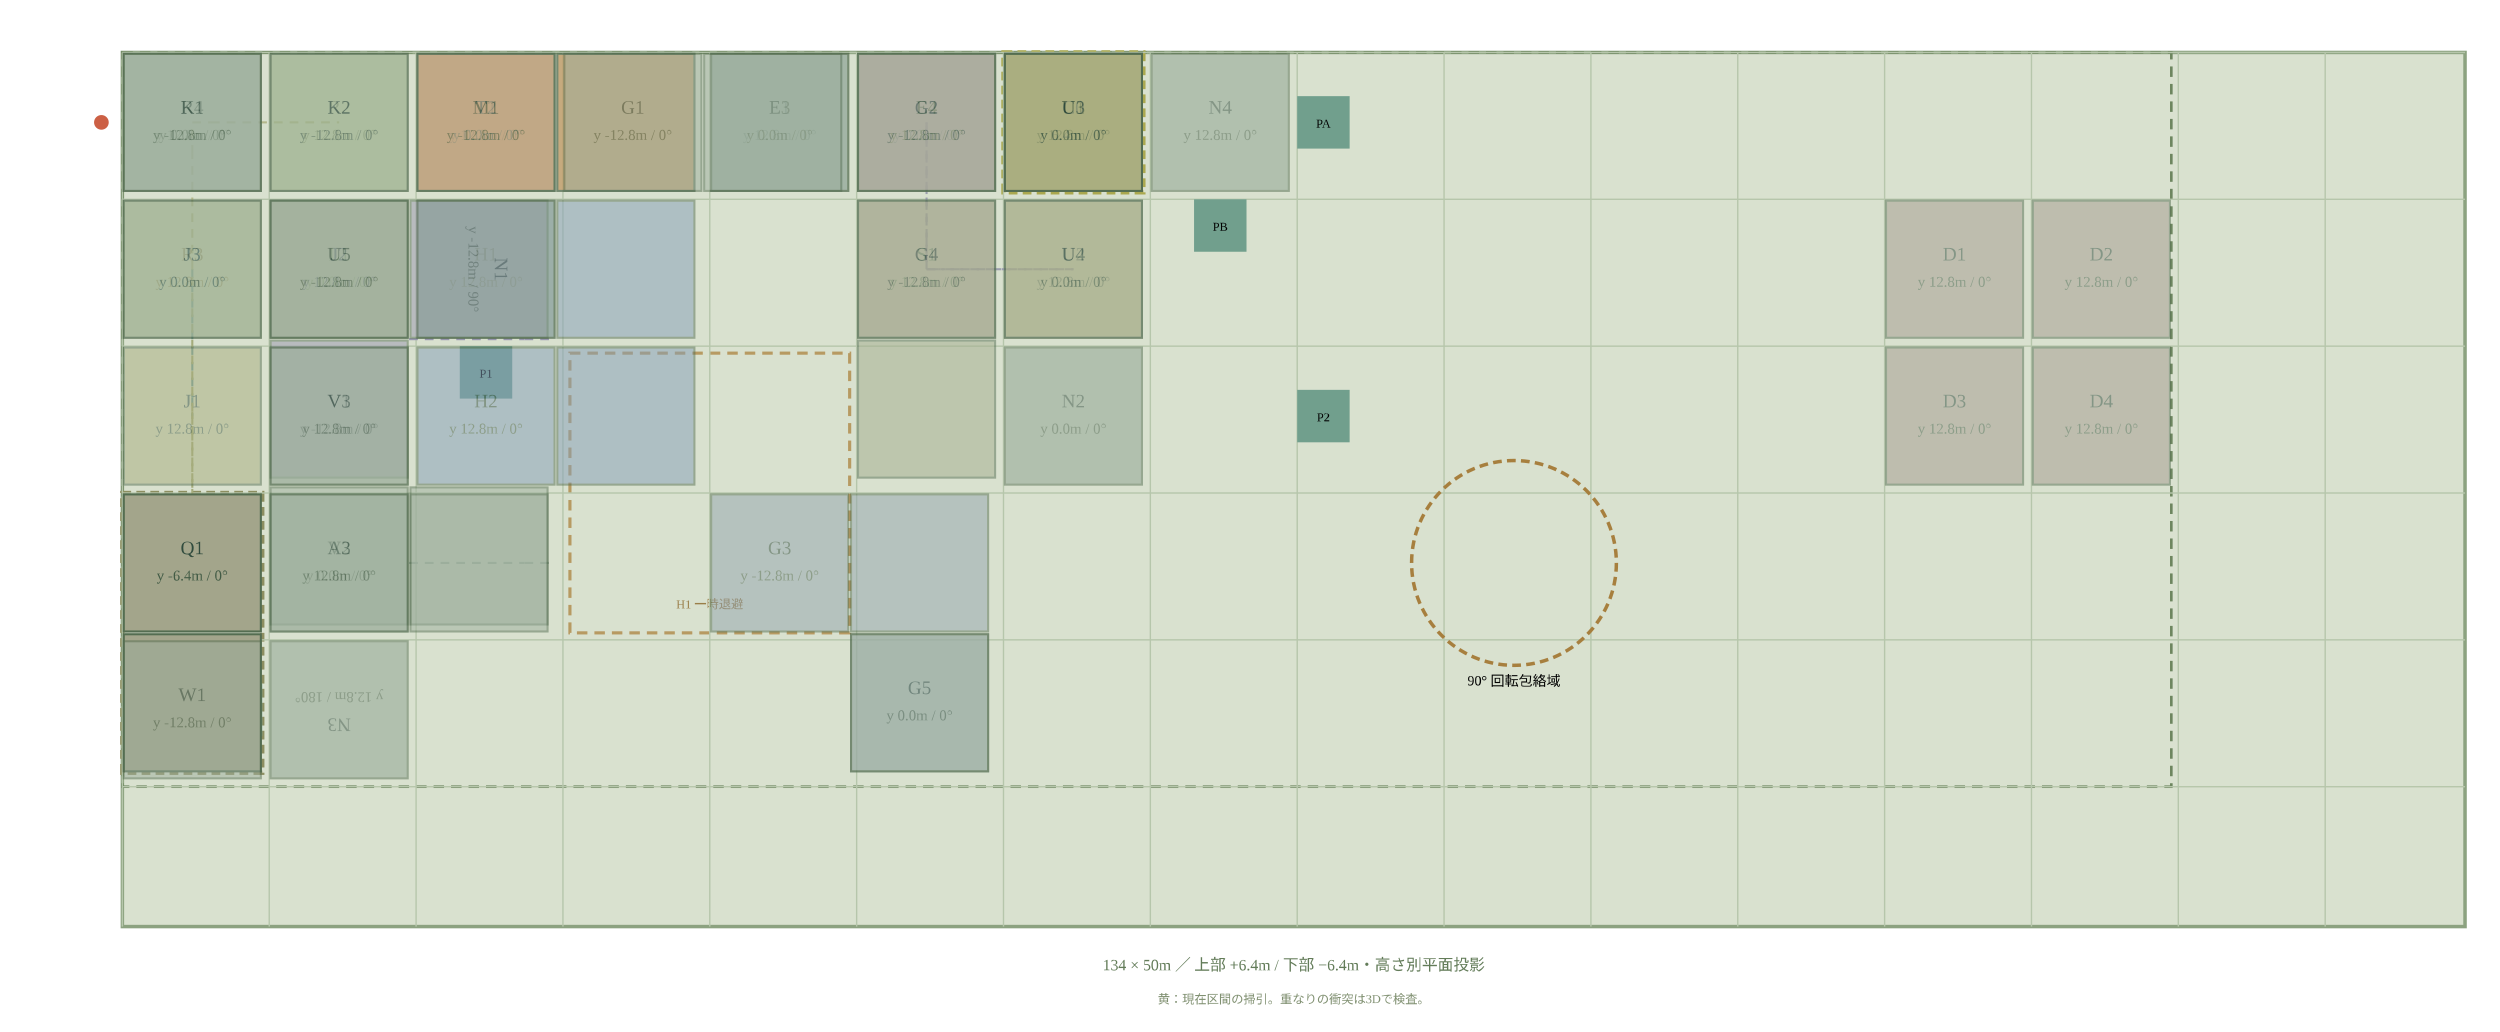
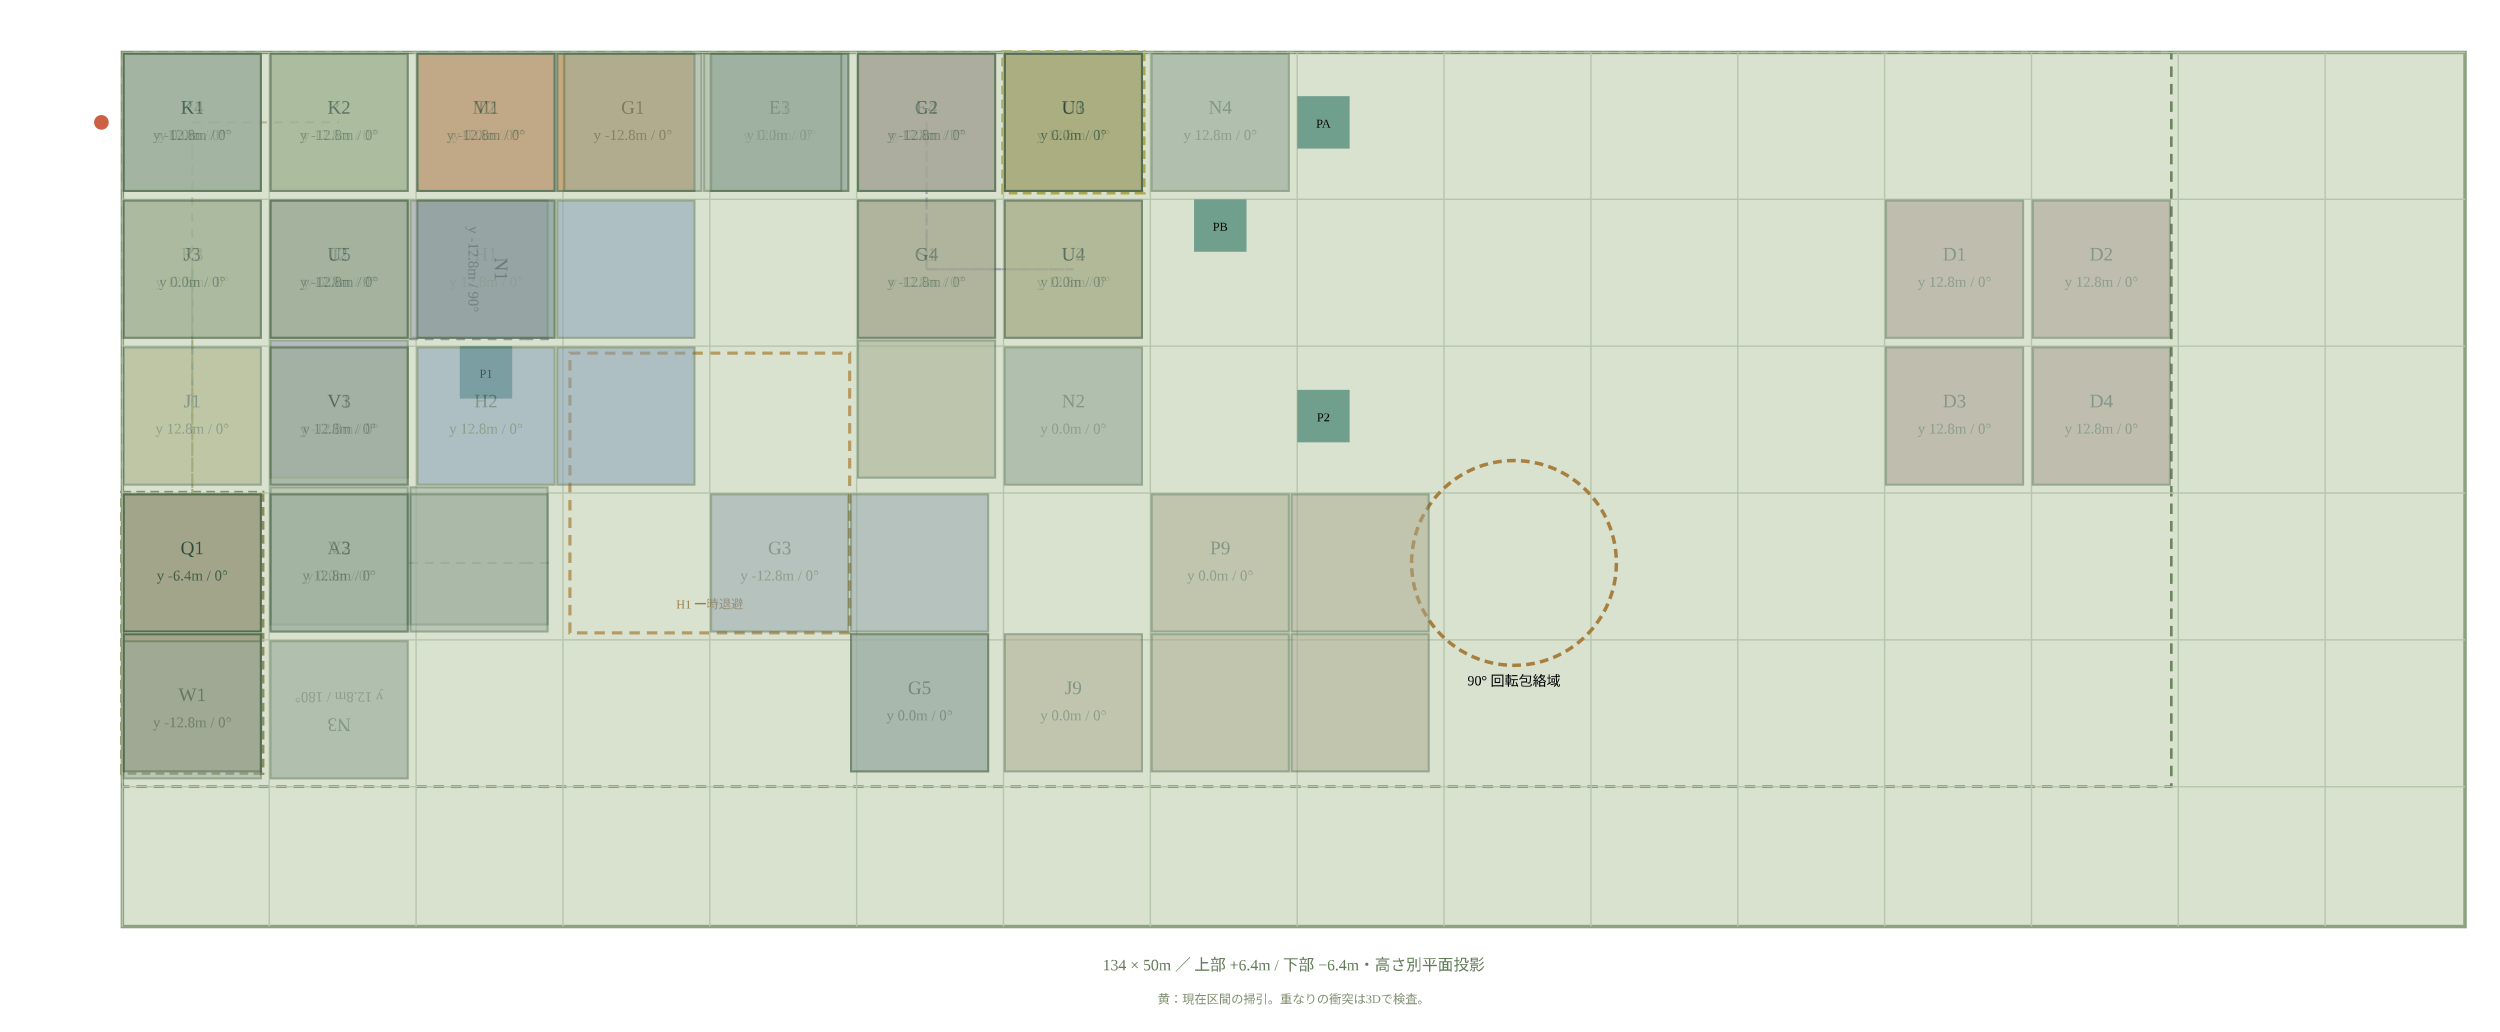
<svg xmlns="http://www.w3.org/2000/svg" viewBox="-7 -3 143 59" role="img" aria-label="予備廊下と一時退避・搬送中の高さ別占有">
  <rect x="0" y="0" width="134" height="50" fill="#d9e1cf" stroke="#8ca280" stroke-width=".2" />
  <rect x="0" y="0" width="117.2" height="42" fill="none" stroke="#6d865f" stroke-width=".15" stroke-dasharray=".6 .4" />
  <rect x="50.4" y="0" width="8" height="8" fill="none" stroke="#aaa84f" stroke-width=".25" stroke-dasharray=".5 .3" />
  <text x="54.4" y="1.1" text-anchor="middle" font-size=".7" fill="#7d7e3d">C0 予備保管</text>
  <rect x="0" y="25.2" width="8" height="16" fill="none" stroke="#8c8e60" stroke-width=".25" stroke-dasharray=".5 .3" />
  <text x="4" y="26.3" text-anchor="middle" font-size=".7">Q1 保管 y−6.4</text>
  <rect x="25.6" y="17.2" width="16" height="16" fill="none" stroke="#b79a62" stroke-width=".18" stroke-dasharray=".6 .4" />
  <text x="33.6" y="31.8" text-anchor="middle" font-size=".7" fill="#9a7e48">H1 一時退避</text>
  <line x1="0" y1="0" x2="134" y2="0" stroke="#b6c6ab" stroke-width="0.08" />
  <line x1="0" y1="8.4" x2="134" y2="8.4" stroke="#b6c6ab" stroke-width="0.08" />
  <line x1="0" y1="16.8" x2="134" y2="16.8" stroke="#b6c6ab" stroke-width="0.08" />
  <line x1="0" y1="25.2" x2="134" y2="25.2" stroke="#b6c6ab" stroke-width="0.08" />
  <line x1="0" y1="33.6" x2="134" y2="33.6" stroke="#b6c6ab" stroke-width="0.08" />
  <line x1="0" y1="42" x2="134" y2="42" stroke="#b6c6ab" stroke-width="0.08" />
  <line x1="0" y1="0" x2="0" y2="50" stroke="#b6c6ab" stroke-width="0.08" />
  <line x1="8.4" y1="0" x2="8.4" y2="50" stroke="#b6c6ab" stroke-width="0.08" />
  <line x1="16.8" y1="0" x2="16.8" y2="50" stroke="#b6c6ab" stroke-width="0.08" />
  <line x1="25.2" y1="0" x2="25.2" y2="50" stroke="#b6c6ab" stroke-width="0.08" />
  <line x1="33.6" y1="0" x2="33.6" y2="50" stroke="#b6c6ab" stroke-width="0.08" />
  <line x1="42" y1="0" x2="42" y2="50" stroke="#b6c6ab" stroke-width="0.08" />
  <line x1="50.4" y1="0" x2="50.4" y2="50" stroke="#b6c6ab" stroke-width="0.08" />
  <line x1="58.8" y1="0" x2="58.8" y2="50" stroke="#b6c6ab" stroke-width="0.08" />
  <line x1="67.2" y1="0" x2="67.2" y2="50" stroke="#b6c6ab" stroke-width="0.08" />
  <line x1="75.6" y1="0" x2="75.6" y2="50" stroke="#b6c6ab" stroke-width="0.08" />
  <line x1="84" y1="0" x2="84" y2="50" stroke="#b6c6ab" stroke-width="0.08" />
  <line x1="92.4" y1="0" x2="92.4" y2="50" stroke="#b6c6ab" stroke-width="0.08" />
  <line x1="100.8" y1="0" x2="100.8" y2="50" stroke="#b6c6ab" stroke-width="0.08" />
  <line x1="109.2" y1="0" x2="109.2" y2="50" stroke="#b6c6ab" stroke-width="0.08" />
  <line x1="117.6" y1="0" x2="117.6" y2="50" stroke="#b6c6ab" stroke-width="0.08" />
  <line x1="126" y1="0" x2="126" y2="50" stroke="#b6c6ab" stroke-width="0.08" />
  <line x1="16.4" y1="16.4" x2="16.4" y2="16.4" stroke="#9796ae" stroke-width="0.12" stroke-dasharray=".5 .4" />
  <line x1="4" y1="12.4" x2="4" y2="12.4" stroke="#b3b78a" stroke-width="0.12" stroke-dasharray=".5 .4" />
  <line x1="4" y1="20.8" x2="4" y2="20.8" stroke="#a5ac7c" stroke-width="0.12" stroke-dasharray=".5 .4" />
  <line x1="46" y1="4" x2="46" y2="4" stroke="#9b9eae" stroke-width="0.12" stroke-dasharray=".5 .4" />
  <line x1="16.4" y1="29.2" x2="16.4" y2="29.2" stroke="#9cae9c" stroke-width="0.12" stroke-dasharray=".5 .4" />
  <line x1="16.4" y1="16.4" x2="18.2" y2="16.4" stroke="#9796ae" stroke-width="0.12" stroke-dasharray=".5 .4" />
  <line x1="4" y1="12.4" x2="4" y2="10.6" stroke="#b3b78a" stroke-width="0.12" stroke-dasharray=".5 .4" />
  <line x1="4" y1="20.8" x2="4" y2="22.6" stroke="#a5ac7c" stroke-width="0.12" stroke-dasharray=".5 .4" />
  <line x1="46" y1="4" x2="46" y2="5.8" stroke="#9b9eae" stroke-width="0.12" stroke-dasharray=".5 .4" />
  <line x1="16.4" y1="29.2" x2="18.2" y2="29.2" stroke="#9cae9c" stroke-width="0.12" stroke-dasharray=".5 .4" />
  <line x1="18.2" y1="16.4" x2="23" y2="16.4" stroke="#9796ae" stroke-width="0.12" stroke-dasharray=".5 .4" />
  <line x1="4" y1="10.6" x2="4" y2="5.8" stroke="#b3b78a" stroke-width="0.12" stroke-dasharray=".5 .4" />
  <line x1="4" y1="22.6" x2="4" y2="27.4" stroke="#a5ac7c" stroke-width="0.12" stroke-dasharray=".5 .4" />
  <line x1="46" y1="5.8" x2="46" y2="10.6" stroke="#9b9eae" stroke-width="0.12" stroke-dasharray=".5 .4" />
  <line x1="18.2" y1="29.2" x2="23" y2="29.2" stroke="#9cae9c" stroke-width="0.12" stroke-dasharray=".5 .4" />
  <line x1="23" y1="16.4" x2="24.8" y2="16.4" stroke="#9796ae" stroke-width="0.12" stroke-dasharray=".5 .4" />
  <line x1="4" y1="5.8" x2="4" y2="4" stroke="#b3b78a" stroke-width="0.12" stroke-dasharray=".5 .4" />
  <line x1="4" y1="27.4" x2="4" y2="29.2" stroke="#a5ac7c" stroke-width="0.12" stroke-dasharray=".5 .4" />
  <line x1="46" y1="10.6" x2="46" y2="12.4" stroke="#9b9eae" stroke-width="0.12" stroke-dasharray=".5 .4" />
  <line x1="23" y1="29.2" x2="24.8" y2="29.2" stroke="#9cae9c" stroke-width="0.12" stroke-dasharray=".5 .4" />
  <line x1="24.8" y1="16.4" x2="24.8" y2="16.4" stroke="#9796ae" stroke-width="0.12" stroke-dasharray=".5 .4" />
  <line x1="4" y1="4" x2="5.067" y2="4" stroke="#b3b78a" stroke-width="0.12" stroke-dasharray=".5 .4" />
  <line x1="4" y1="29.2" x2="4" y2="29.2" stroke="#a5ac7c" stroke-width="0.12" stroke-dasharray=".5 .4" />
  <line x1="46" y1="12.4" x2="47.067" y2="12.4" stroke="#9b9eae" stroke-width="0.12" stroke-dasharray=".5 .4" />
  <line x1="24.8" y1="29.2" x2="24.8" y2="29.2" stroke="#9cae9c" stroke-width="0.12" stroke-dasharray=".5 .4" />
  <line x1="24.8" y1="16.4" x2="24.8" y2="16.4" stroke="#9796ae" stroke-width="0.12" stroke-dasharray=".5 .4" />
  <line x1="5.067" y1="4" x2="12.4" y2="4" stroke="#b3b78a" stroke-width="0.12" stroke-dasharray=".5 .4" />
  <line x1="4" y1="29.2" x2="4" y2="29.2" stroke="#a5ac7c" stroke-width="0.12" stroke-dasharray=".5 .4" />
  <line x1="4" y1="12.4" x2="4" y2="12.4" stroke="#729e9c" stroke-width="0.12" stroke-dasharray=".5 .4" />
  <line x1="47.067" y1="12.4" x2="54.4" y2="12.4" stroke="#9b9eae" stroke-width="0.12" stroke-dasharray=".5 .4" />
  <line x1="46" y1="4" x2="46" y2="4" stroke="#a8a08c" stroke-width="0.12" stroke-dasharray=".5 .4" />
  <line x1="24.8" y1="29.2" x2="24.8" y2="29.2" stroke="#9cae9c" stroke-width="0.12" stroke-dasharray=".5 .4" />
  <line x1="24.8" y1="16.4" x2="24.8" y2="16.4" stroke="#9796ae" stroke-width="0.12" stroke-dasharray=".5 .4" />
  <line x1="12.4" y1="4" x2="12.4" y2="4" stroke="#b3b78a" stroke-width="0.12" stroke-dasharray=".5 .4" />
  <line x1="4" y1="29.2" x2="4" y2="29.2" stroke="#a5ac7c" stroke-width="0.12" stroke-dasharray=".5 .4" />
  <line x1="4" y1="12.4" x2="4" y2="12.4" stroke="#729e9c" stroke-width="0.12" stroke-dasharray=".5 .4" />
  <line x1="46" y1="4" x2="46" y2="4" stroke="#a8a08c" stroke-width="0.12" stroke-dasharray=".5 .4" />
  <line x1="24.8" y1="29.2" x2="24.8" y2="29.2" stroke="#9cae9c" stroke-width="0.12" stroke-dasharray=".5 .4" />
  <line x1="12.4" y1="4" x2="12.4" y2="4" stroke="#b3b78a" stroke-width="0.12" stroke-dasharray=".5 .4" />
  <line x1="4" y1="12.4" x2="4" y2="12.4" stroke="#729e9c" stroke-width="0.12" stroke-dasharray=".5 .4" />
  <line x1="46" y1="4" x2="46" y2="4" stroke="#a8a08c" stroke-width="0.12" stroke-dasharray=".5 .4" />
  <line x1="12.4" y1="4" x2="12.4" y2="4" stroke="#b3b78a" stroke-width="0.12" stroke-dasharray=".5 .4" />
  <line x1="4" y1="12.4" x2="4" y2="13.2" stroke="#729e9c" stroke-width="0.12" stroke-dasharray=".5 .4" />
  <line x1="46" y1="4" x2="46" y2="4" stroke="#a8a08c" stroke-width="0.12" stroke-dasharray=".5 .4" />
  <line x1="12.4" y1="4" x2="12.4" y2="4" stroke="#b3b78a" stroke-width="0.12" stroke-dasharray=".5 .4" />
  <line x1="4" y1="13.2" x2="4" y2="19.733" stroke="#729e9c" stroke-width="0.12" stroke-dasharray=".5 .4" />
  <line x1="46" y1="4" x2="46" y2="4" stroke="#a8a08c" stroke-width="0.12" stroke-dasharray=".5 .4" />
  <line x1="54.4" y1="12.4" x2="47.867" y2="12.4" stroke="#9b9eae" stroke-width="0.12" stroke-dasharray=".5 .4" />
  <line x1="4" y1="19.733" x2="4" y2="20.8" stroke="#729e9c" stroke-width="0.12" stroke-dasharray=".5 .4" />
  <line x1="46" y1="4" x2="46" y2="4" stroke="#a8a08c" stroke-width="0.12" stroke-dasharray=".5 .4" />
  <line x1="47.867" y1="12.4" x2="46.8" y2="12.4" stroke="#9b9eae" stroke-width="0.12" stroke-dasharray=".5 .4" />
  <line x1="4" y1="20.8" x2="4" y2="20.8" stroke="#729e9c" stroke-width="0.12" stroke-dasharray=".5 .4" />
  <line x1="46" y1="4" x2="46" y2="4" stroke="#a8a08c" stroke-width="0.12" stroke-dasharray=".5 .4" />
  <line x1="46.8" y1="12.4" x2="46.667" y2="12.4" stroke="#9b9eae" stroke-width="0.12" stroke-dasharray=".5 .4" />
  <line x1="4" y1="20.8" x2="4" y2="20.8" stroke="#729e9c" stroke-width="0.12" stroke-dasharray=".5 .4" />
  <line x1="46.667" y1="12.4" x2="46.267" y2="12.4" stroke="#9b9eae" stroke-width="0.12" stroke-dasharray=".5 .4" />
  <line x1="4" y1="20.8" x2="4" y2="20.8" stroke="#729e9c" stroke-width="0.12" stroke-dasharray=".5 .4" />
  <line x1="4" y1="29.2" x2="4" y2="29.2" stroke="#a5ac7c" stroke-width="0.12" stroke-dasharray=".5 .4" />
  <line x1="46.267" y1="12.4" x2="46" y2="12.4" stroke="#9b9eae" stroke-width="0.12" stroke-dasharray=".5 .4" />
  <line x1="4" y1="20.8" x2="4" y2="20.8" stroke="#729e9c" stroke-width="0.12" stroke-dasharray=".5 .4" />
  <line x1="4" y1="29.2" x2="4" y2="29.2" stroke="#a5ac7c" stroke-width="0.12" stroke-dasharray=".5 .4" />
  <line x1="46" y1="12.4" x2="46" y2="10.6" stroke="#9b9eae" stroke-width="0.12" stroke-dasharray=".5 .4" />
  <line x1="4" y1="20.8" x2="4" y2="20.8" stroke="#729e9c" stroke-width="0.12" stroke-dasharray=".5 .4" />
  <line x1="4" y1="29.2" x2="4" y2="29.2" stroke="#a5ac7c" stroke-width="0.12" stroke-dasharray=".5 .4" />
  <line x1="46" y1="10.6" x2="46" y2="4.667" stroke="#9b9eae" stroke-width="0.12" stroke-dasharray=".5 .4" />
  <line x1="4" y1="29.2" x2="4" y2="29.2" stroke="#a5ac7c" stroke-width="0.12" stroke-dasharray=".5 .4" />
  <line x1="46" y1="4.667" x2="46" y2="4.133" stroke="#9b9eae" stroke-width="0.12" stroke-dasharray=".5 .4" />
  <line x1="4" y1="29.2" x2="4" y2="29.067" stroke="#a5ac7c" stroke-width="0.12" stroke-dasharray=".5 .4" />
  <line x1="46" y1="4.133" x2="46" y2="4" stroke="#9b9eae" stroke-width="0.12" stroke-dasharray=".5 .4" />
  <line x1="4" y1="29.067" x2="4" y2="20.533" stroke="#a5ac7c" stroke-width="0.12" stroke-dasharray=".5 .4" />
  <line x1="46" y1="4" x2="46" y2="4" stroke="#9b9eae" stroke-width="0.12" stroke-dasharray=".5 .4" />
  <line x1="4" y1="20.533" x2="4" y2="12.4" stroke="#a5ac7c" stroke-width="0.12" stroke-dasharray=".5 .4" />
  <line x1="4" y1="12.4" x2="4" y2="12.4" stroke="#a5ac7c" stroke-width="0.12" stroke-dasharray=".5 .4" />
  <circle cx="79.6" cy="29.2" r="5.857" fill="none" stroke="#a77f3e" stroke-width=".2" stroke-dasharray=".5 .3" />
  <text x="79.6" y="36.2" text-anchor="middle" font-size=".8">90° 回転包絡域</text>
  <rect x="19.3" y="16.8" width="3" height="3" fill="#719f8d" />
  <text x="20.8" y="18.6" font-size=".7" text-anchor="middle">P1</text>
  <rect x="67.2" y="19.3" width="3" height="3" fill="#719f8d" />
  <text x="68.7" y="21.1" font-size=".7" text-anchor="middle">P2</text>
  <rect x="5" y="36.1" width="3" height="3" fill="#719f8d" />
  <text x="6.5" y="37.9" font-size=".7" text-anchor="middle">P3</text>
  <rect x="67.2" y="2.5" width="3" height="3" fill="#719f8d" />
  <text x="68.7" y="4.3" font-size=".7" text-anchor="middle">PA</text>
  <rect x="61.3" y="8.4" width="3" height="3" fill="#719f8d" />
  <text x="62.8" y="10.2" font-size=".7" text-anchor="middle">PB</text>
  <g data-id="R1" transform="translate(0 0) rotate(0 4 4)" opacity="0.5">
    <rect x="0.08" y="0.08" width="7.84" height="7.84" fill="#9cae9c" stroke="#546d51" stroke-width=".12" />
    <text x="4" y="3.5" text-anchor="middle" font-size="1.1" fill="#304b3d">R1</text>
    <text x="4" y="5" text-anchor="middle" font-size=".85" fill="#425b45">y 12.8m / 0°</text>
  </g>
  <g data-id="R2" transform="translate(8.4 0) rotate(0 4 4)" opacity="0.5">
    <rect x="0.08" y="0.08" width="7.84" height="7.84" fill="#91aa91" stroke="#546d51" stroke-width=".12" />
    <text x="4" y="3.5" text-anchor="middle" font-size="1.1" fill="#304b3d">R2</text>
    <text x="4" y="5" text-anchor="middle" font-size=".85" fill="#425b45">y 12.8m / 0°</text>
  </g>
  <g data-id="R3" transform="translate(0 8.4) rotate(0 4 4)" opacity="0.5">
    <rect x="0.08" y="0.08" width="7.84" height="7.84" fill="#729e9c" stroke="#546d51" stroke-width=".12" />
    <text x="4" y="3.5" text-anchor="middle" font-size="1.1" fill="#304b3d">R3</text>
    <text x="4" y="5" text-anchor="middle" font-size=".85" fill="#425b45">y 12.8m / 0°</text>
  </g>
  <g data-id="R4" transform="translate(0 0) rotate(0 4 4)" opacity="0.5">
    <rect x="0.08" y="0.08" width="7.84" height="7.84" fill="#9cae9c" stroke="#546d51" stroke-width=".12" />
    <text x="4" y="3.5" text-anchor="middle" font-size="1.1" fill="#304b3d">R4</text>
    <text x="4" y="5" text-anchor="middle" font-size=".85" fill="#425b45">y 0.0m / 0°</text>
  </g>
  <g data-id="T1" transform="translate(16.8 0) rotate(0 4 4)" opacity="0.5">
    <rect x="0.08" y="0.08" width="7.84" height="7.84" fill="#c7a46d" stroke="#546d51" stroke-width=".12" />
    <rect x="8.08" y="0.08" width="7.84" height="7.84" fill="#c7a46d" stroke="#546d51" stroke-width=".12" />
    <text x="4" y="3.5" text-anchor="middle" font-size="1.1" fill="#304b3d">T1</text>
    <text x="4" y="5" text-anchor="middle" font-size=".85" fill="#425b45">y 12.8m / 0°</text>
  </g>
  <g data-id="T2" transform="translate(16.8 0) rotate(0 4 4)" opacity="0.5">
    <rect x="0.08" y="0.08" width="7.84" height="7.84" fill="#bb925e" stroke="#546d51" stroke-width=".12" />
    <rect x="8.08" y="0.08" width="7.84" height="7.84" fill="#bb925e" stroke="#546d51" stroke-width=".12" />
    <text x="4" y="3.5" text-anchor="middle" font-size="1.1" fill="#304b3d">T2</text>
    <text x="4" y="5" text-anchor="middle" font-size=".85" fill="#425b45">y 0.0m / 0°</text>
  </g>
  <g data-id="H1" transform="translate(16.8 8.4) rotate(0 4 4)" opacity="0.5">
    <rect x="0.08" y="0.08" width="7.84" height="7.84" fill="#839eb8" stroke="#546d51" stroke-width=".12" />
    <rect x="8.08" y="0.08" width="7.84" height="7.84" fill="#839eb8" stroke="#546d51" stroke-width=".12" />
    <text x="4" y="3.5" text-anchor="middle" font-size="1.1" fill="#304b3d">H1</text>
    <text x="4" y="5" text-anchor="middle" font-size=".85" fill="#425b45">y 12.8m / 0°</text>
  </g>
  <g data-id="L1" transform="translate(8.4 8.4) rotate(0 4 4)" opacity="0.5">
    <rect x="0.08" y="0.08" width="7.84" height="7.84" fill="#9796ae" stroke="#546d51" stroke-width=".12" />
    <rect x="8.08" y="0.08" width="7.84" height="7.84" fill="#9796ae" stroke="#546d51" stroke-width=".12" />
    <rect x="0.08" y="8.08" width="7.84" height="7.84" fill="#9796ae" stroke="#546d51" stroke-width=".12" />
    <text x="4" y="3.5" text-anchor="middle" font-size="1.1" fill="#304b3d">L1</text>
    <text x="4" y="5" text-anchor="middle" font-size=".85" fill="#425b45">y 0.0m / 0°</text>
  </g>
  <g data-id="J1" transform="translate(0 16.8) rotate(0 4 4)" opacity="0.5">
    <rect x="0.08" y="0.08" width="7.84" height="7.84" fill="#a5ac7c" stroke="#546d51" stroke-width=".12" />
    <text x="4" y="3.5" text-anchor="middle" font-size="1.1" fill="#304b3d">J1</text>
    <text x="4" y="5" text-anchor="middle" font-size=".85" fill="#425b45">y 12.8m / 0°</text>
  </g>
  <g data-id="J2" transform="translate(8.4 8.4) rotate(0 4 4)" opacity="0.5">
    <rect x="0.08" y="0.08" width="7.84" height="7.84" fill="#a0b184" stroke="#546d51" stroke-width=".12" />
    <text x="4" y="3.5" text-anchor="middle" font-size="1.1" fill="#304b3d">J2</text>
    <text x="4" y="5" text-anchor="middle" font-size=".85" fill="#425b45">y 12.8m / 0°</text>
  </g>
  <g data-id="J3" transform="translate(0 8.4) rotate(0 4 4)" opacity="0.5">
    <rect x="0.08" y="0.08" width="7.84" height="7.84" fill="#b3b78a" stroke="#546d51" stroke-width=".12" />
    <text x="4" y="3.5" text-anchor="middle" font-size="1.1" fill="#304b3d">J3</text>
    <text x="4" y="5" text-anchor="middle" font-size=".85" fill="#425b45">y 0.0m / 0°</text>
  </g>
  <g data-id="C0" transform="translate(50.4 0) rotate(0 4 4)" opacity="1">
    <rect x="0.08" y="0.08" width="7.84" height="7.84" fill="#b7b56b" stroke="#546d51" stroke-width=".12" />
    <text x="4" y="3.5" text-anchor="middle" font-size="1.1" fill="#304b3d">C0</text>
    <text x="4" y="5" text-anchor="middle" font-size=".85" fill="#425b45">y 6.4m / 0°</text>
  </g>
  <g data-id="E1" transform="translate(33.6 0) rotate(0 4 4)" opacity="0.5">
    <rect x="0.08" y="0.08" width="7.84" height="7.84" fill="#9aa58c" stroke="#546d51" stroke-width=".12" />
    <text x="4" y="3.5" text-anchor="middle" font-size="1.1" fill="#304b3d">E1</text>
    <text x="4" y="5" text-anchor="middle" font-size=".85" fill="#425b45">y 12.8m / 0°</text>
  </g>
  <g data-id="E2" transform="translate(42 0) rotate(0 4 4)" opacity="0.5">
    <rect x="0.08" y="0.08" width="7.84" height="7.84" fill="#a8a08c" stroke="#546d51" stroke-width=".12" />
    <text x="4" y="3.5" text-anchor="middle" font-size="1.1" fill="#304b3d">E2</text>
    <text x="4" y="5" text-anchor="middle" font-size=".85" fill="#425b45">y 0.0m / 0°</text>
  </g>
  <g data-id="E3" transform="translate(33.6 0) rotate(0 4 4)" opacity="0.5">
    <rect x="0.08" y="0.08" width="7.84" height="7.84" fill="#8da7a0" stroke="#546d51" stroke-width=".12" />
    <text x="4" y="3.5" text-anchor="middle" font-size="1.1" fill="#304b3d">E3</text>
    <text x="4" y="5" text-anchor="middle" font-size=".85" fill="#425b45">y 0.0m / 0°</text>
  </g>
  <g data-id="E4" transform="translate(42 0) rotate(0 4 4)" opacity="0.5">
    <rect x="0.08" y="0.08" width="7.84" height="7.84" fill="#9b9eae" stroke="#546d51" stroke-width=".12" />
    <text x="4" y="3.5" text-anchor="middle" font-size="1.1" fill="#304b3d">E4</text>
    <text x="4" y="5" text-anchor="middle" font-size=".85" fill="#425b45">y 12.8m / 0°</text>
  </g>
  <g data-id="H2" transform="translate(16.8 16.8) rotate(0 4 4)" opacity="0.5">
    <rect x="0.08" y="0.08" width="7.84" height="7.84" fill="#839eb8" stroke="#546d51" stroke-width=".12" />
    <rect x="8.08" y="0.08" width="7.84" height="7.84" fill="#839eb8" stroke="#546d51" stroke-width=".12" />
    <text x="4" y="3.5" text-anchor="middle" font-size="1.1" fill="#304b3d">H2</text>
    <text x="4" y="5" text-anchor="middle" font-size=".85" fill="#425b45">y 12.8m / 0°</text>
  </g>
  <g data-id="K1" transform="translate(0 0) rotate(0 4 4)" opacity="0.5">
    <rect x="0.08" y="0.08" width="7.84" height="7.84" fill="#9cae9c" stroke="#546d51" stroke-width=".12" />
    <text x="4" y="3.5" text-anchor="middle" font-size="1.1" fill="#304b3d">K1</text>
    <text x="4" y="5" text-anchor="middle" font-size=".85" fill="#425b45">y -12.8m / 0°</text>
  </g>
  <g data-id="K2" transform="translate(8.4 0) rotate(0 4 4)" opacity="0.5">
    <rect x="0.08" y="0.08" width="7.84" height="7.84" fill="#a3b58d" stroke="#546d51" stroke-width=".12" />
    <text x="4" y="3.5" text-anchor="middle" font-size="1.1" fill="#304b3d">K2</text>
    <text x="4" y="5" text-anchor="middle" font-size=".85" fill="#425b45">y -12.8m / 0°</text>
  </g>
  <g data-id="M1" transform="translate(16.8 0) rotate(0 4 4)" opacity="0.5">
    <rect x="0.08" y="0.08" width="7.84" height="7.84" fill="#bba58d" stroke="#546d51" stroke-width=".12" />
    <text x="4" y="3.5" text-anchor="middle" font-size="1.1" fill="#304b3d">M1</text>
    <text x="4" y="5" text-anchor="middle" font-size=".85" fill="#425b45">y -12.8m / 0°</text>
  </g>
  <g data-id="U1" transform="translate(50.4 0) rotate(0 4 4)" opacity="0.5">
    <rect x="0.08" y="0.08" width="7.84" height="7.84" fill="#a6ac88" stroke="#546d51" stroke-width=".12" />
    <text x="4" y="3.5" text-anchor="middle" font-size="1.1" fill="#304b3d">U1</text>
    <text x="4" y="5" text-anchor="middle" font-size=".85" fill="#425b45">y 12.8m / 0°</text>
  </g>
  <g data-id="U2" transform="translate(50.4 8.4) rotate(0 4 4)" opacity="0.5">
    <rect x="0.08" y="0.08" width="7.84" height="7.84" fill="#a6ac88" stroke="#546d51" stroke-width=".12" />
    <text x="4" y="3.5" text-anchor="middle" font-size="1.1" fill="#304b3d">U2</text>
    <text x="4" y="5" text-anchor="middle" font-size=".85" fill="#425b45">y 12.8m / 0°</text>
  </g>
  <g data-id="U3" transform="translate(50.4 0) rotate(0 4 4)" opacity="0.5">
    <rect x="0.08" y="0.08" width="7.84" height="7.84" fill="#a6ac88" stroke="#546d51" stroke-width=".12" />
    <text x="4" y="3.5" text-anchor="middle" font-size="1.1" fill="#304b3d">U3</text>
    <text x="4" y="5" text-anchor="middle" font-size=".85" fill="#425b45">y 0.0m / 0°</text>
  </g>
  <g data-id="U4" transform="translate(50.4 8.4) rotate(0 4 4)" opacity="0.5">
    <rect x="0.08" y="0.08" width="7.84" height="7.84" fill="#a6ac88" stroke="#546d51" stroke-width=".12" />
    <text x="4" y="3.5" text-anchor="middle" font-size="1.1" fill="#304b3d">U4</text>
    <text x="4" y="5" text-anchor="middle" font-size=".85" fill="#425b45">y 0.0m / 0°</text>
  </g>
  <g data-id="U5" transform="translate(8.4 8.4) rotate(0 4 4)" opacity="0.5">
    <rect x="0.08" y="0.08" width="7.84" height="7.84" fill="#9cae9c" stroke="#546d51" stroke-width=".12" />
    <text x="4" y="3.5" text-anchor="middle" font-size="1.1" fill="#304b3d">U5</text>
    <text x="4" y="5" text-anchor="middle" font-size=".85" fill="#425b45">y -12.8m / 0°</text>
  </g>
  <g data-id="N1" transform="translate(16.8 8.4) rotate(90 4 4)" opacity="0.5">
    <rect x="0.08" y="0.08" width="7.84" height="7.84" fill="#899f8e" stroke="#546d51" stroke-width=".12" />
    <text x="4" y="3.5" text-anchor="middle" font-size="1.1" fill="#304b3d">N1</text>
    <text x="4" y="5" text-anchor="middle" font-size=".85" fill="#425b45">y -12.8m / 90°</text>
  </g>
  <g data-id="N2" transform="translate(50.4 16.8) rotate(0 4 4)" opacity="0.5">
    <rect x="0.08" y="0.08" width="7.84" height="7.84" fill="#899f8e" stroke="#546d51" stroke-width=".12" />
    <text x="4" y="3.5" text-anchor="middle" font-size="1.1" fill="#304b3d">N2</text>
    <text x="4" y="5" text-anchor="middle" font-size=".85" fill="#425b45">y 0.0m / 0°</text>
  </g>
  <g data-id="N3" transform="translate(8.4 33.6) rotate(180 4 4)" opacity="0.5">
    <rect x="0.08" y="0.08" width="7.84" height="7.84" fill="#899f8e" stroke="#546d51" stroke-width=".12" />
    <text x="4" y="3.5" text-anchor="middle" font-size="1.1" fill="#304b3d">N3</text>
    <text x="4" y="5" text-anchor="middle" font-size=".85" fill="#425b45">y 12.8m / 180°</text>
  </g>
  <g data-id="N4" transform="translate(58.8 0) rotate(0 4 4)" opacity="0.5">
    <rect x="0.08" y="0.08" width="7.84" height="7.84" fill="#899f8e" stroke="#546d51" stroke-width=".12" />
    <text x="4" y="3.5" text-anchor="middle" font-size="1.1" fill="#304b3d">N4</text>
    <text x="4" y="5" text-anchor="middle" font-size=".85" fill="#425b45">y 12.8m / 0°</text>
  </g>
  <g data-id="S1" transform="translate(42 8.4) rotate(0 4 4)" opacity="0.5">
    <rect x="0.08" y="0.08" width="7.84" height="7.84" fill="#a39a8e" stroke="#546d51" stroke-width=".12" />
    <text x="4" y="3.5" text-anchor="middle" font-size="1.1" fill="#304b3d">S1</text>
    <text x="4" y="5" text-anchor="middle" font-size=".85" fill="#425b45">y 12.8m / 0°</text>
  </g>
  <g data-id="D1" transform="translate(100.8 8.4) rotate(0 4 4)" opacity="0.5">
    <rect x="0.08" y="0.08" width="7.84" height="7.84" fill="#a39a8e" stroke="#546d51" stroke-width=".12" />
    <text x="4" y="3.5" text-anchor="middle" font-size="1.1" fill="#304b3d">D1</text>
    <text x="4" y="5" text-anchor="middle" font-size=".85" fill="#425b45">y 12.8m / 0°</text>
  </g>
  <g data-id="D2" transform="translate(109.2 8.4) rotate(0 4 4)" opacity="0.5">
    <rect x="0.08" y="0.08" width="7.84" height="7.84" fill="#a39a8e" stroke="#546d51" stroke-width=".12" />
    <text x="4" y="3.5" text-anchor="middle" font-size="1.1" fill="#304b3d">D2</text>
    <text x="4" y="5" text-anchor="middle" font-size=".85" fill="#425b45">y 12.8m / 0°</text>
  </g>
  <g data-id="D3" transform="translate(100.8 16.8) rotate(0 4 4)" opacity="0.5">
    <rect x="0.08" y="0.08" width="7.84" height="7.84" fill="#a39a8e" stroke="#546d51" stroke-width=".12" />
    <text x="4" y="3.5" text-anchor="middle" font-size="1.1" fill="#304b3d">D3</text>
    <text x="4" y="5" text-anchor="middle" font-size=".85" fill="#425b45">y 12.8m / 0°</text>
  </g>
  <g data-id="D4" transform="translate(109.2 16.8) rotate(0 4 4)" opacity="0.5">
    <rect x="0.08" y="0.08" width="7.84" height="7.84" fill="#a39a8e" stroke="#546d51" stroke-width=".12" />
    <text x="4" y="3.5" text-anchor="middle" font-size="1.1" fill="#304b3d">D4</text>
    <text x="4" y="5" text-anchor="middle" font-size=".85" fill="#425b45">y 12.8m / 0°</text>
  </g>
  <g data-id="V1" transform="translate(8.4 16.8) rotate(0 4 4)" opacity="0.5">
    <rect x="0.08" y="0.08" width="7.84" height="7.84" fill="#9cae9c" stroke="#546d51" stroke-width=".12" />
    <rect x="0.08" y="8.08" width="7.84" height="7.84" fill="#9cae9c" stroke="#546d51" stroke-width=".12" />
    <rect x="8.08" y="8.08" width="7.84" height="7.84" fill="#9cae9c" stroke="#546d51" stroke-width=".12" />
    <text x="4" y="3.5" text-anchor="middle" font-size="1.1" fill="#304b3d">V1</text>
    <text x="4" y="5" text-anchor="middle" font-size=".85" fill="#425b45">y -12.8m / 0°</text>
  </g>
  <g data-id="V2" transform="translate(8.4 25.2) rotate(0 4 4)" opacity="0.5">
    <rect x="0.08" y="0.08" width="7.84" height="7.84" fill="#9cae9c" stroke="#546d51" stroke-width=".12" />
    <rect x="8.08" y="0.08" width="7.84" height="7.84" fill="#9cae9c" stroke="#546d51" stroke-width=".12" />
    <text x="4" y="3.5" text-anchor="middle" font-size="1.1" fill="#304b3d">V2</text>
    <text x="4" y="5" text-anchor="middle" font-size=".85" fill="#425b45">y 0.0m / 0°</text>
  </g>
  <g data-id="V3" transform="translate(8.4 16.8) rotate(0 4 4)" opacity="0.5">
    <rect x="0.08" y="0.08" width="7.84" height="7.84" fill="#9cae9c" stroke="#546d51" stroke-width=".12" />
    <text x="4" y="3.5" text-anchor="middle" font-size="1.1" fill="#304b3d">V3</text>
    <text x="4" y="5" text-anchor="middle" font-size=".85" fill="#425b45">y 12.8m / 0°</text>
  </g>
  <g data-id="A3" transform="translate(8.4 25.2) rotate(0 4 4)" opacity="0.5">
    <rect x="0.08" y="0.08" width="7.84" height="7.84" fill="#9cae9c" stroke="#546d51" stroke-width=".12" />
    <text x="4" y="3.5" text-anchor="middle" font-size="1.1" fill="#304b3d">A3</text>
    <text x="4" y="5" text-anchor="middle" font-size=".85" fill="#425b45">y 12.8m / 0°</text>
  </g>
  <g data-id="Q1" transform="translate(0 25.2) rotate(0 4 4)" opacity="1">
    <rect x="0.08" y="0.08" width="7.84" height="7.84" fill="#a3a58b" stroke="#546d51" stroke-width=".12" />
    <rect x="0.08" y="8.08" width="7.84" height="7.84" fill="#a3a58b" stroke="#546d51" stroke-width=".12" />
    <text x="4" y="3.5" text-anchor="middle" font-size="1.1" fill="#304b3d">Q1</text>
    <text x="4" y="5" text-anchor="middle" font-size=".85" fill="#425b45">y -6.4m / 0°</text>
  </g>
  <g data-id="W1" transform="translate(0 33.6) rotate(0 4 4)" opacity="0.5">
    <rect x="0.08" y="0.08" width="7.84" height="7.84" fill="#9cae9c" stroke="#546d51" stroke-width=".12" />
    <text x="4" y="3.5" text-anchor="middle" font-size="1.1" fill="#304b3d">W1</text>
    <text x="4" y="5" text-anchor="middle" font-size=".85" fill="#425b45">y -12.8m / 0°</text>
  </g>
  <g data-id="G1" transform="translate(25.2 0) rotate(0 4 4)" opacity="0.5">
    <rect x="0.08" y="0.08" width="7.84" height="7.84" fill="#9cae9c" stroke="#546d51" stroke-width=".12" />
    <rect x="8.08" y="0.08" width="7.84" height="7.84" fill="#9cae9c" stroke="#546d51" stroke-width=".12" />
    <text x="4" y="3.5" text-anchor="middle" font-size="1.1" fill="#304b3d">G1</text>
    <text x="4" y="5" text-anchor="middle" font-size=".85" fill="#425b45">y -12.8m / 0°</text>
  </g>
  <g data-id="G2" transform="translate(42 0) rotate(0 4 4)" opacity="0.5">
    <rect x="0.08" y="0.08" width="7.84" height="7.84" fill="#a9ac91" stroke="#546d51" stroke-width=".12" />
    <text x="4" y="3.5" text-anchor="middle" font-size="1.1" fill="#304b3d">G2</text>
    <text x="4" y="5" text-anchor="middle" font-size=".85" fill="#425b45">y -12.8m / 0°</text>
  </g>
  <g data-id="G3" transform="translate(33.6 25.2) rotate(0 4 4)" opacity="0.5">
    <rect x="0.08" y="0.08" width="7.84" height="7.84" fill="#92a4ad" stroke="#546d51" stroke-width=".12" />
    <rect x="8.08" y="0.08" width="7.84" height="7.84" fill="#92a4ad" stroke="#546d51" stroke-width=".12" />
    <rect x="8.08" y="8.08" width="7.84" height="7.84" fill="#92a4ad" stroke="#546d51" stroke-width=".12" />
    <text x="4" y="3.5" text-anchor="middle" font-size="1.1" fill="#304b3d">G3</text>
    <text x="4" y="5" text-anchor="middle" font-size=".85" fill="#425b45">y -12.8m / 0°</text>
  </g>
  <g data-id="G4" transform="translate(42 8.4) rotate(0 4 4)" opacity="0.5">
    <rect x="0.08" y="0.08" width="7.84" height="7.84" fill="#a1ac8b" stroke="#546d51" stroke-width=".12" />
    <rect x="0.08" y="8.08" width="7.84" height="7.84" fill="#a1ac8b" stroke="#546d51" stroke-width=".12" />
    <text x="4" y="3.5" text-anchor="middle" font-size="1.1" fill="#304b3d">G4</text>
    <text x="4" y="5" text-anchor="middle" font-size=".85" fill="#425b45">y -12.8m / 0°</text>
  </g>
  <g data-id="G5" transform="translate(41.6 33.2) rotate(0 4 4)" opacity="0.5">
    <rect x="0.08" y="0.08" width="7.84" height="7.84" fill="#9cae9c" stroke="#546d51" stroke-width=".12" />
    <text x="4" y="3.5" text-anchor="middle" font-size="1.1" fill="#304b3d">G5</text>
    <text x="4" y="5" text-anchor="middle" font-size=".85" fill="#425b45">y 0.0m / 0°</text>
  </g>
+   <g data-id="J9" transform="translate(50.4 33.2) rotate(0 4 4)" opacity="0.5">
+     <rect x="0.08" y="0.08" width="7.84" height="7.84" fill="#a9aa8c" stroke="#546d51" stroke-width=".12" />
+     <text x="4" y="3.5" text-anchor="middle" font-size="1.1" fill="#304b3d">J9</text>
+     <text x="4" y="5" text-anchor="middle" font-size=".85" fill="#425b45">y 0.0m / 0°</text>
+   </g>
+   <g data-id="P9" transform="translate(58.8 25.2) rotate(0 4 4)" opacity="0.5">
+     <rect x="0.08" y="0.08" width="7.84" height="7.84" fill="#a9aa8c" stroke="#546d51" stroke-width=".12" />
+     <rect x="8.08" y="0.08" width="7.84" height="7.84" fill="#a9aa8c" stroke="#546d51" stroke-width=".12" />
+     <rect x="0.08" y="8.08" width="7.84" height="7.84" fill="#a9aa8c" stroke="#546d51" stroke-width=".12" />
+     <rect x="8.08" y="8.08" width="7.84" height="7.84" fill="#a9aa8c" stroke="#546d51" stroke-width=".12" />
+     <text x="4" y="3.5" text-anchor="middle" font-size="1.1" fill="#304b3d">P9</text>
+     <text x="4" y="5" text-anchor="middle" font-size=".85" fill="#425b45">y 0.0m / 0°</text>
+   </g>
  <circle cx="-1.2" cy="4" r=".42" fill="#cc6045" />
  <text x="67" y="52.5" text-anchor="middle" font-size=".9" fill="#637c59">134 × 50m ／ 上部 +6.4m / 下部 −6.4m・高さ別平面投影</text>
  <text x="67" y="54.4" text-anchor="middle" font-size=".7" fill="#809071">黄：現在区間の掃引。重なりの衝突は3Dで検査。</text>
</svg>
